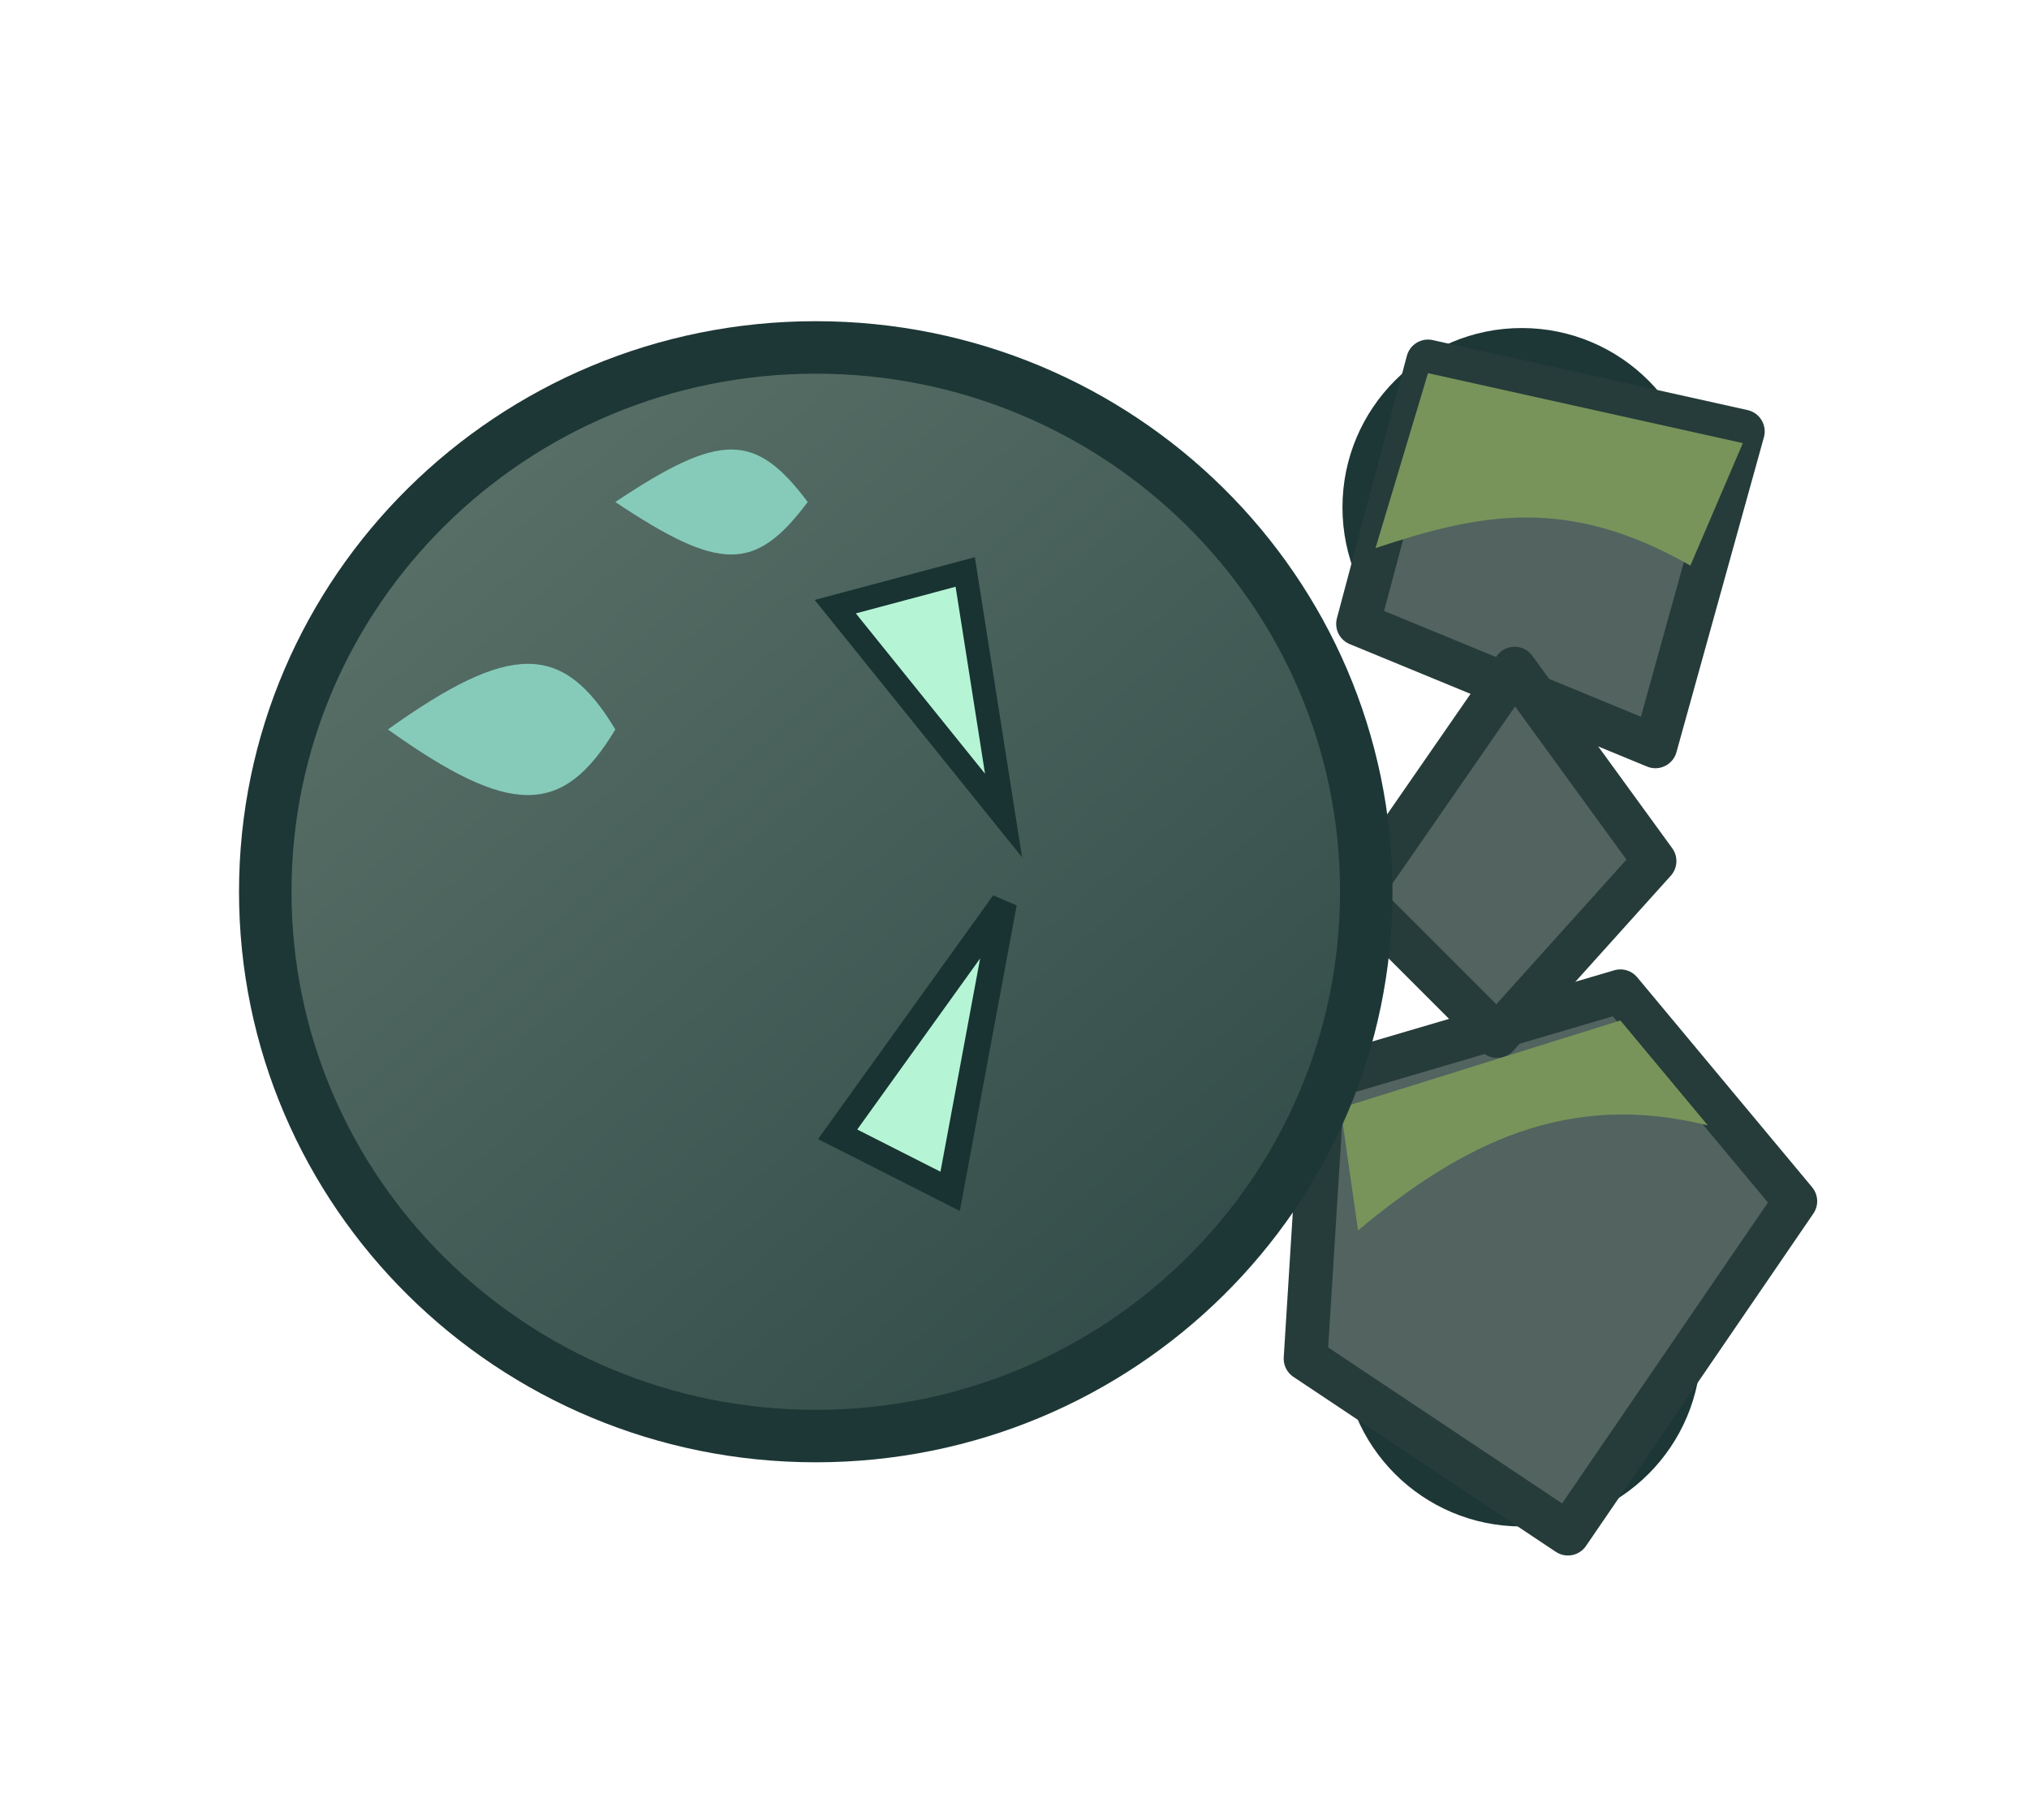
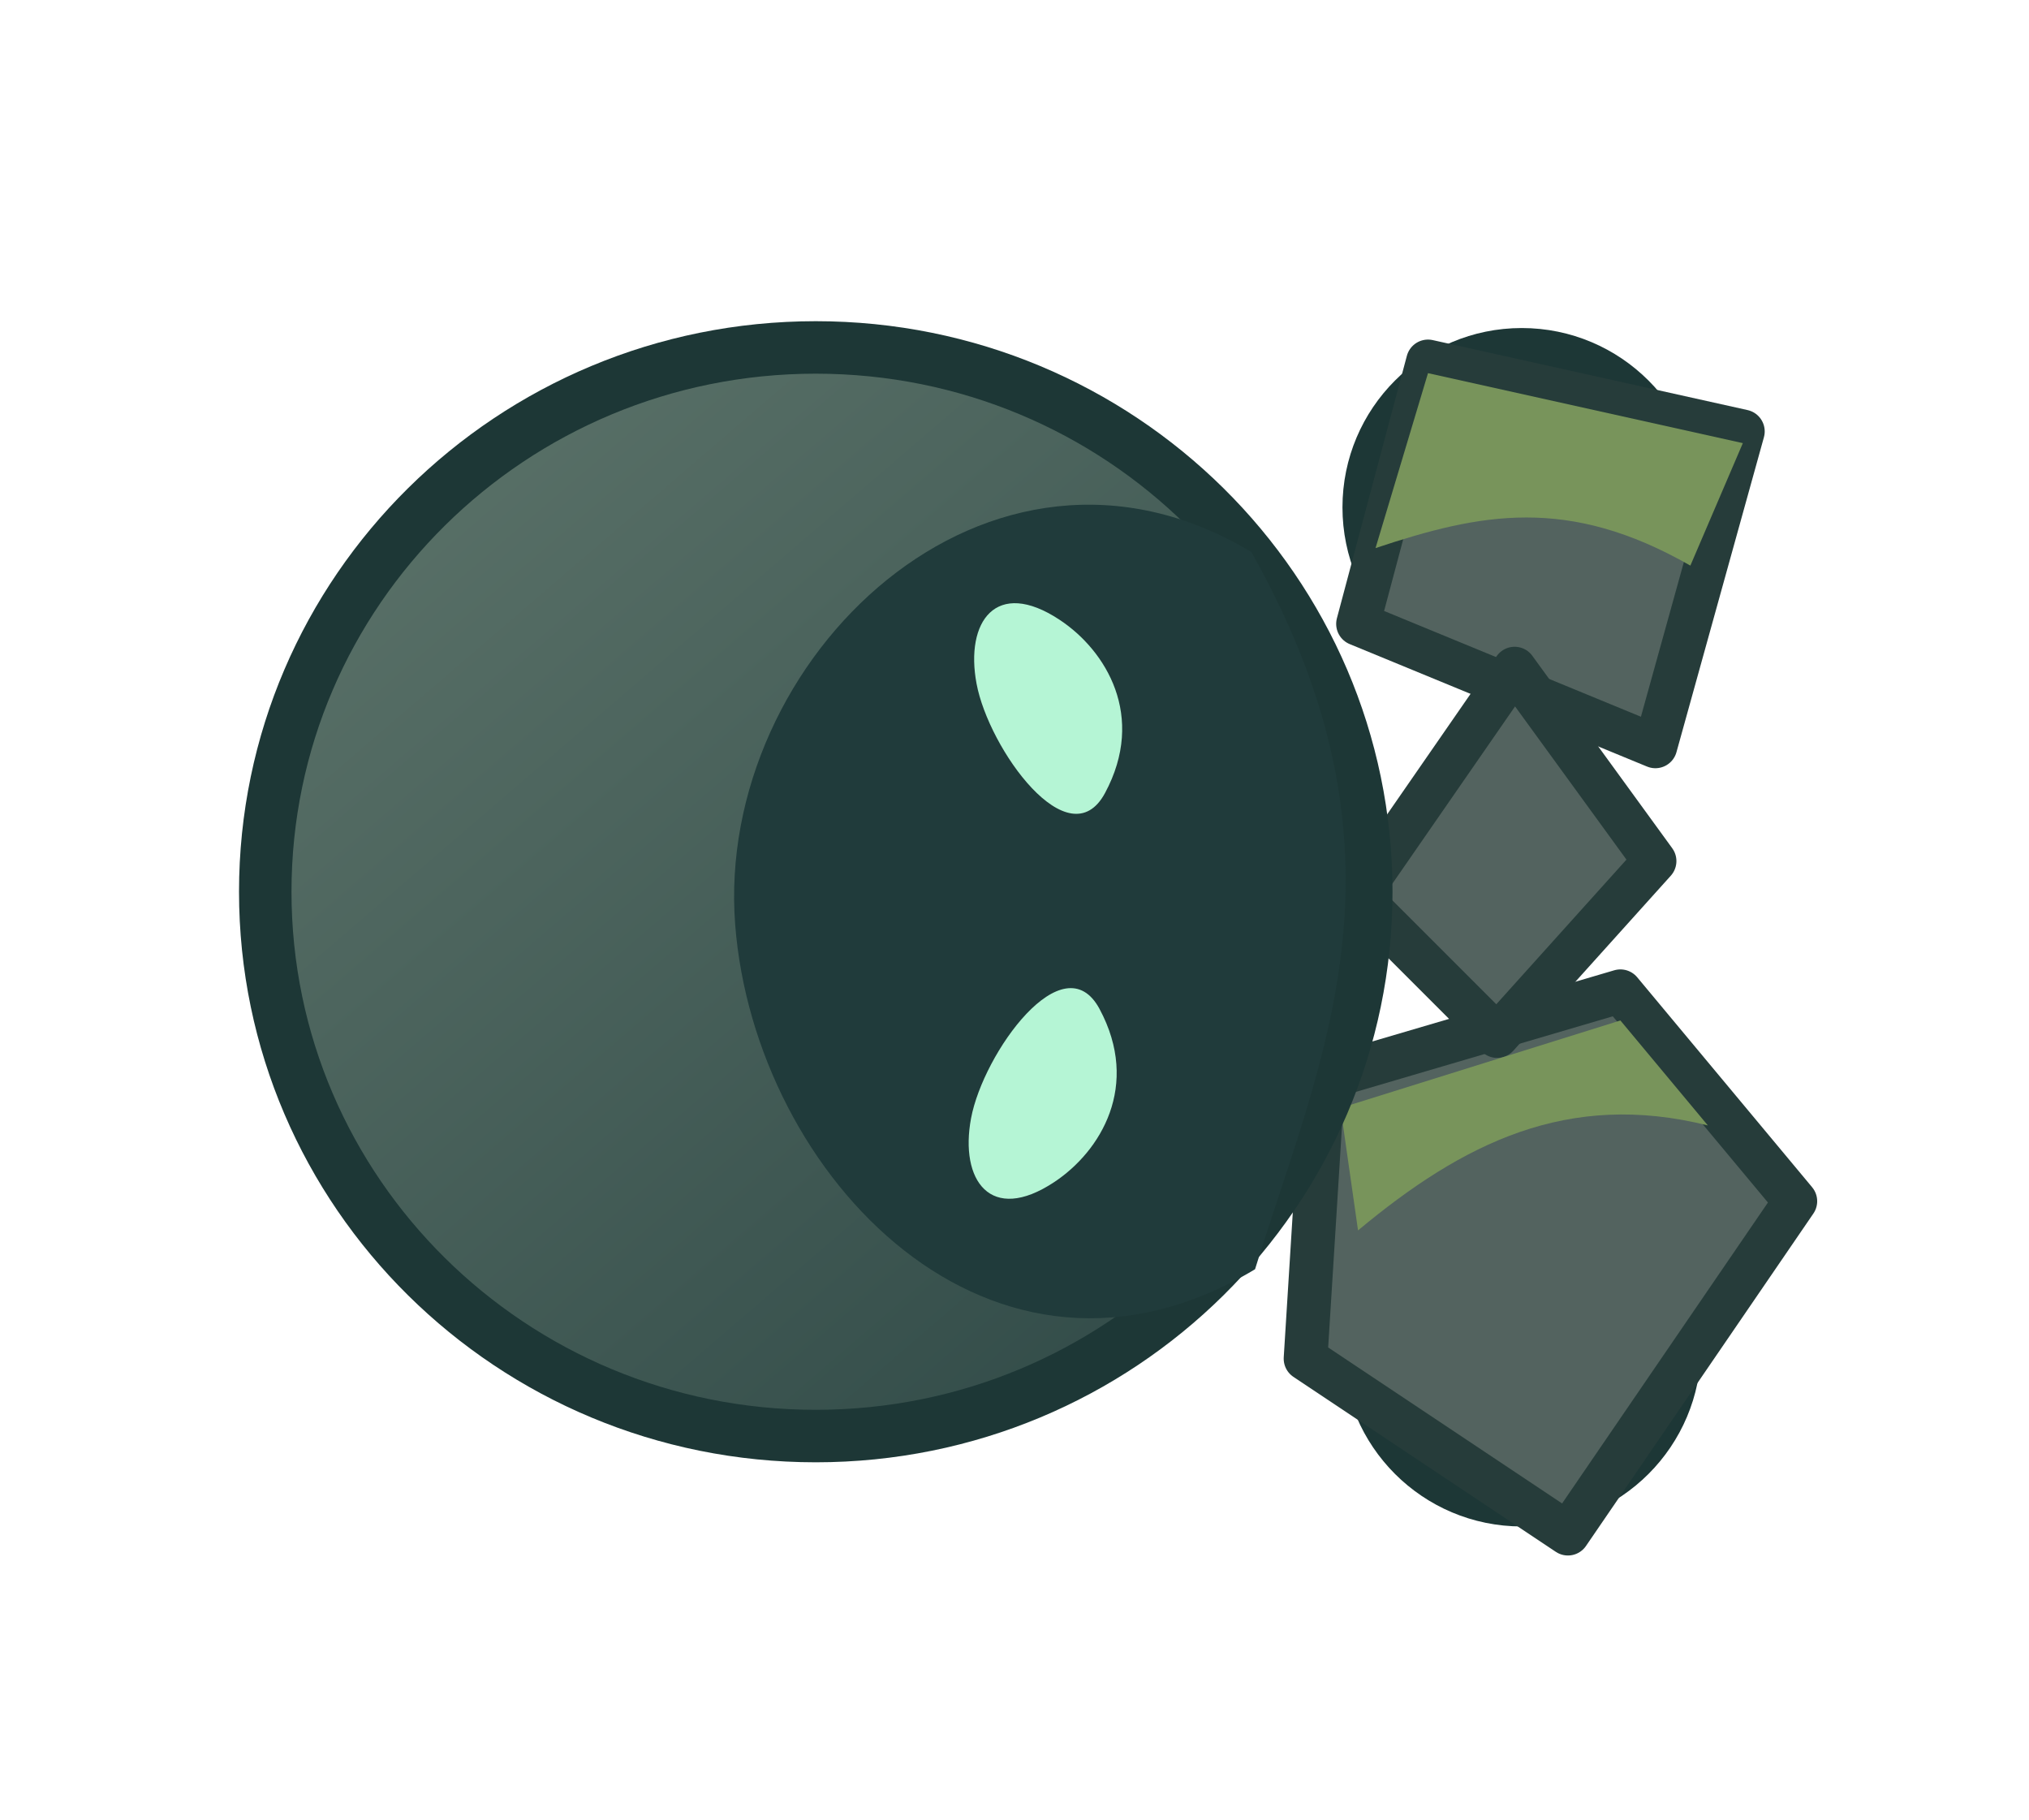
<svg xmlns="http://www.w3.org/2000/svg" viewBox="-58 -52 116 104" role="img" aria-labelledby="title description" version="1.1" id="svg2">
  <defs id="drowned-bulwark-broken-definitions">
    <linearGradient id="drowned-bulwark-broken-body-gradient" x1="0" y1="0" x2="1" y2="1">
      <stop offset="0" stop-color="#60776d" id="stop1" />
      <stop offset="1" stop-color="#2b4543" id="stop2" />
    </linearGradient>
    <linearGradient id="drowned-bulwark-shield-gradient" x1="29.391" y1="-21.971" x2="81.005" y2="29.643" gradientTransform="scale(0.6974862,1.43372)" gradientUnits="userSpaceOnUse">
      <stop offset="0" stop-color="#718078" id="stop3" />
      <stop offset="1" stop-color="#3f504d" id="stop4" />
    </linearGradient>
    <linearGradient id="drowned-bulwark-body-gradient" x1="-37.54" y1="-31.826" x2="28.271" y2="33.984" gradientTransform="matrix(1.078858,0,0,0.9269061,-6.361633,-2.028616)" gradientUnits="userSpaceOnUse">
      <stop offset="0" stop-color="#60776d" id="stop1-3" />
      <stop offset="1" stop-color="#2b4543" id="stop2-6" />
    </linearGradient>
  </defs>
  <g id="drowned-bulwark-broken-zombie">
    <g id="floating-hands" fill="#60776d" stroke="#1d3736" stroke-width="2.5">
      <circle id="upper-hand" cx="29" cy="-23" r="9" />
      <circle id="lower-hand" cx="29" cy="25" r="9" />
    </g>
    <g id="shield-remnants" fill="#53635f" stroke="#263c3a" stroke-width="2.5" stroke-linejoin="round" transform="translate(-9.359789,-2.339947)">
      <path id="gripped-remnant" d="M 27,12 44,7 54,19 41,38 26,28 Z" />
      <path id="upper-fragment" d="m 33,-29 18,4 -5,18 -17,-7 z" />
      <path id="lower-fragment" d="m 28.952,1.558 9,-13 8,11 -9,10 z" />
    </g>
    <g id="remnant-moss" fill="#78945b" transform="translate(-9.359789,-1.671391)">
      <path id="upper-moss" d="m 33,-29 18,4 -3,7 c -7,-4 -12,-3 -18,-1 z" />
      <path id="grip-moss" d="m 28,13 16,-5 5,6 c -8,-2 -14,1 -20,6 z" />
    </g>
    <ellipse id="body" cx="-11.362" cy="-1.029" rx="31.473" ry="31.112" fill="url(#drowned-bulwark-body-gradient)" stroke="#1d3736" stroke-width="3" style="fill:url(#drowned-bulwark-body-gradient)" />
-     <g id="eyes" fill="#b5f5d5" stroke="#183332" stroke-width="1.5" transform="translate(-15.11906,-2.662125)">
-       <path id="upper-eye" d="m 4.871,-14.661 9.622,11.936 -2.191,-13.92 z" style="stroke-width:1.35" />
-       <path id="lower-eye" d="M 11.44,18.757 14.507,2.277 5.008,15.497 Z" />
-     </g>
-     <g id="water-drops" fill="#86cbb9" transform="translate(-8.361633,-2.028616)">
-       <path id="drop-one" d="m -27.46,-8.277 c 7,-5 10,-5 13,0 -3,5 -6,5 -13,0 z" />
-       <path id="drop-two" d="m -14.46,-21.277 c 6,-4 8,-4 11,0 -3,4 -5,4 -11,0 z" />
-     </g>
+     <path id="face-shadow" d="m 13.541,-20.449 c -15,-9 -30.678,6.111 -29.51,21.297 C -14.862,15.228 -1.248,29.549 13.752,20.549 17.535,8.344 23.319,-3.101 13.541,-20.449 Z" fill="#203b3b" />
+     <path id="face-shadow-2" d="m 4.864,5.674 c -2.066,-3.846 -6.649,2.511 -7.348,6.247 -0.662,3.538 1.109,6.057 4.75,3.649 2.66,-1.758 4.949,-5.518 2.597,-9.897 z" fill="#203b3b" style="fill:#b5f5d5;fill-opacity:1;stroke-width:0.25" />
+     <path id="face-shadow-2-9" d="m 5.178,-6.676 c -2.066,3.846 -6.649,-2.511 -7.348,-6.247 -0.662,-3.538 1.109,-6.057 4.75,-3.649 2.66,1.758 4.949,5.518 2.597,9.897 z" fill="#203b3b" style="fill:#b5f5d5;fill-opacity:1;stroke-width:0.25" />
  </g>
</svg>
